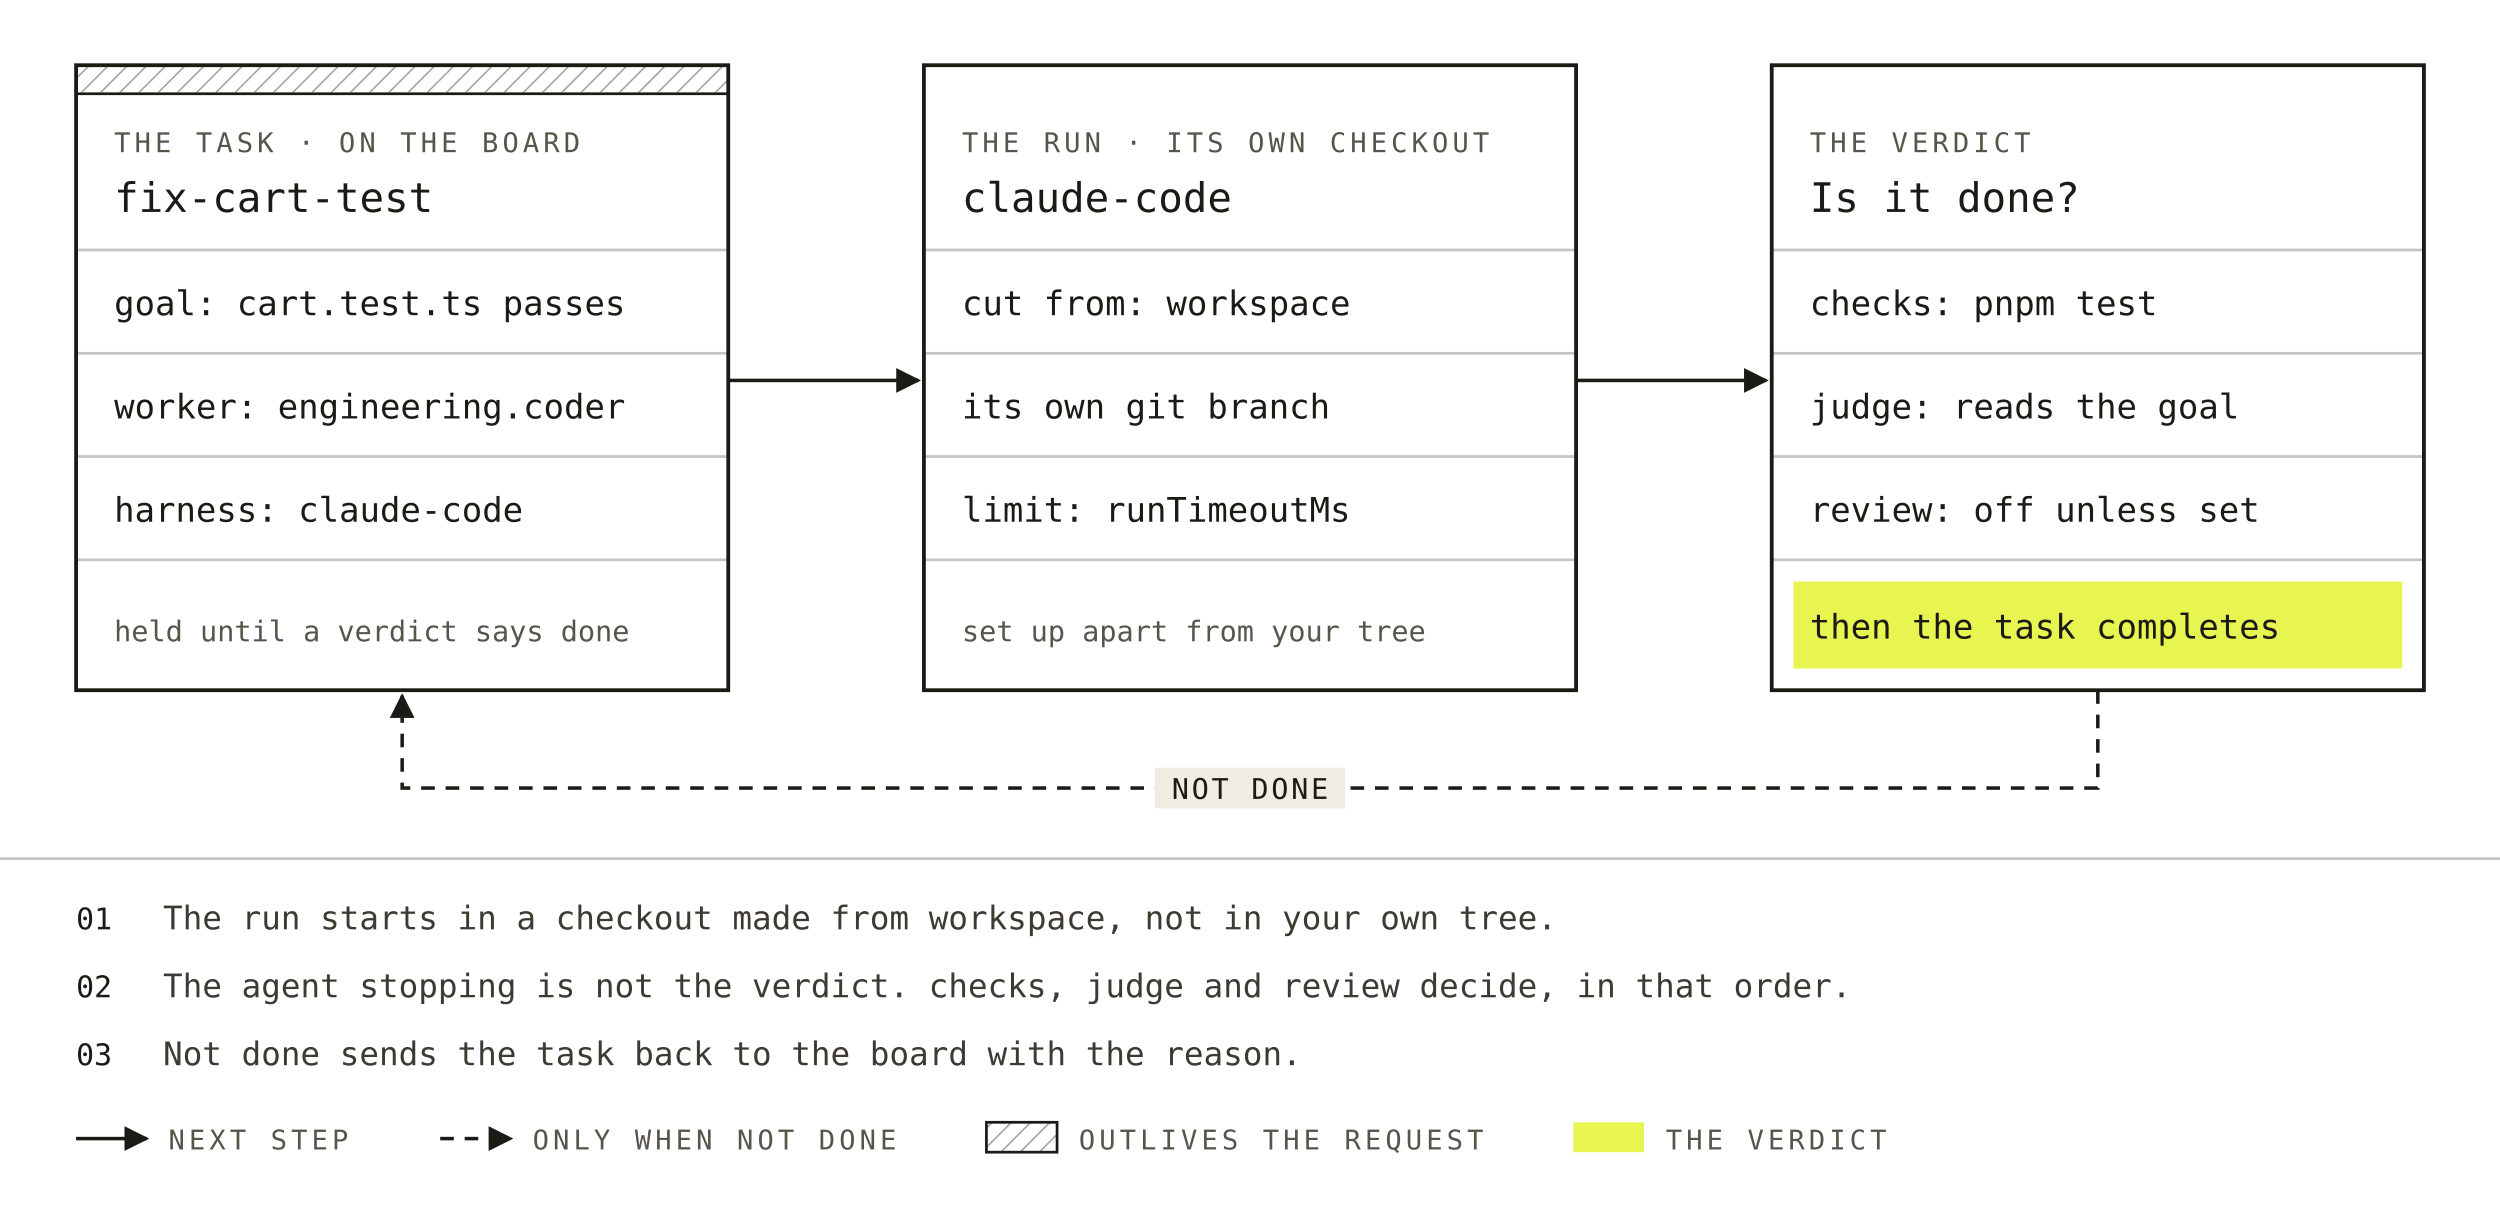
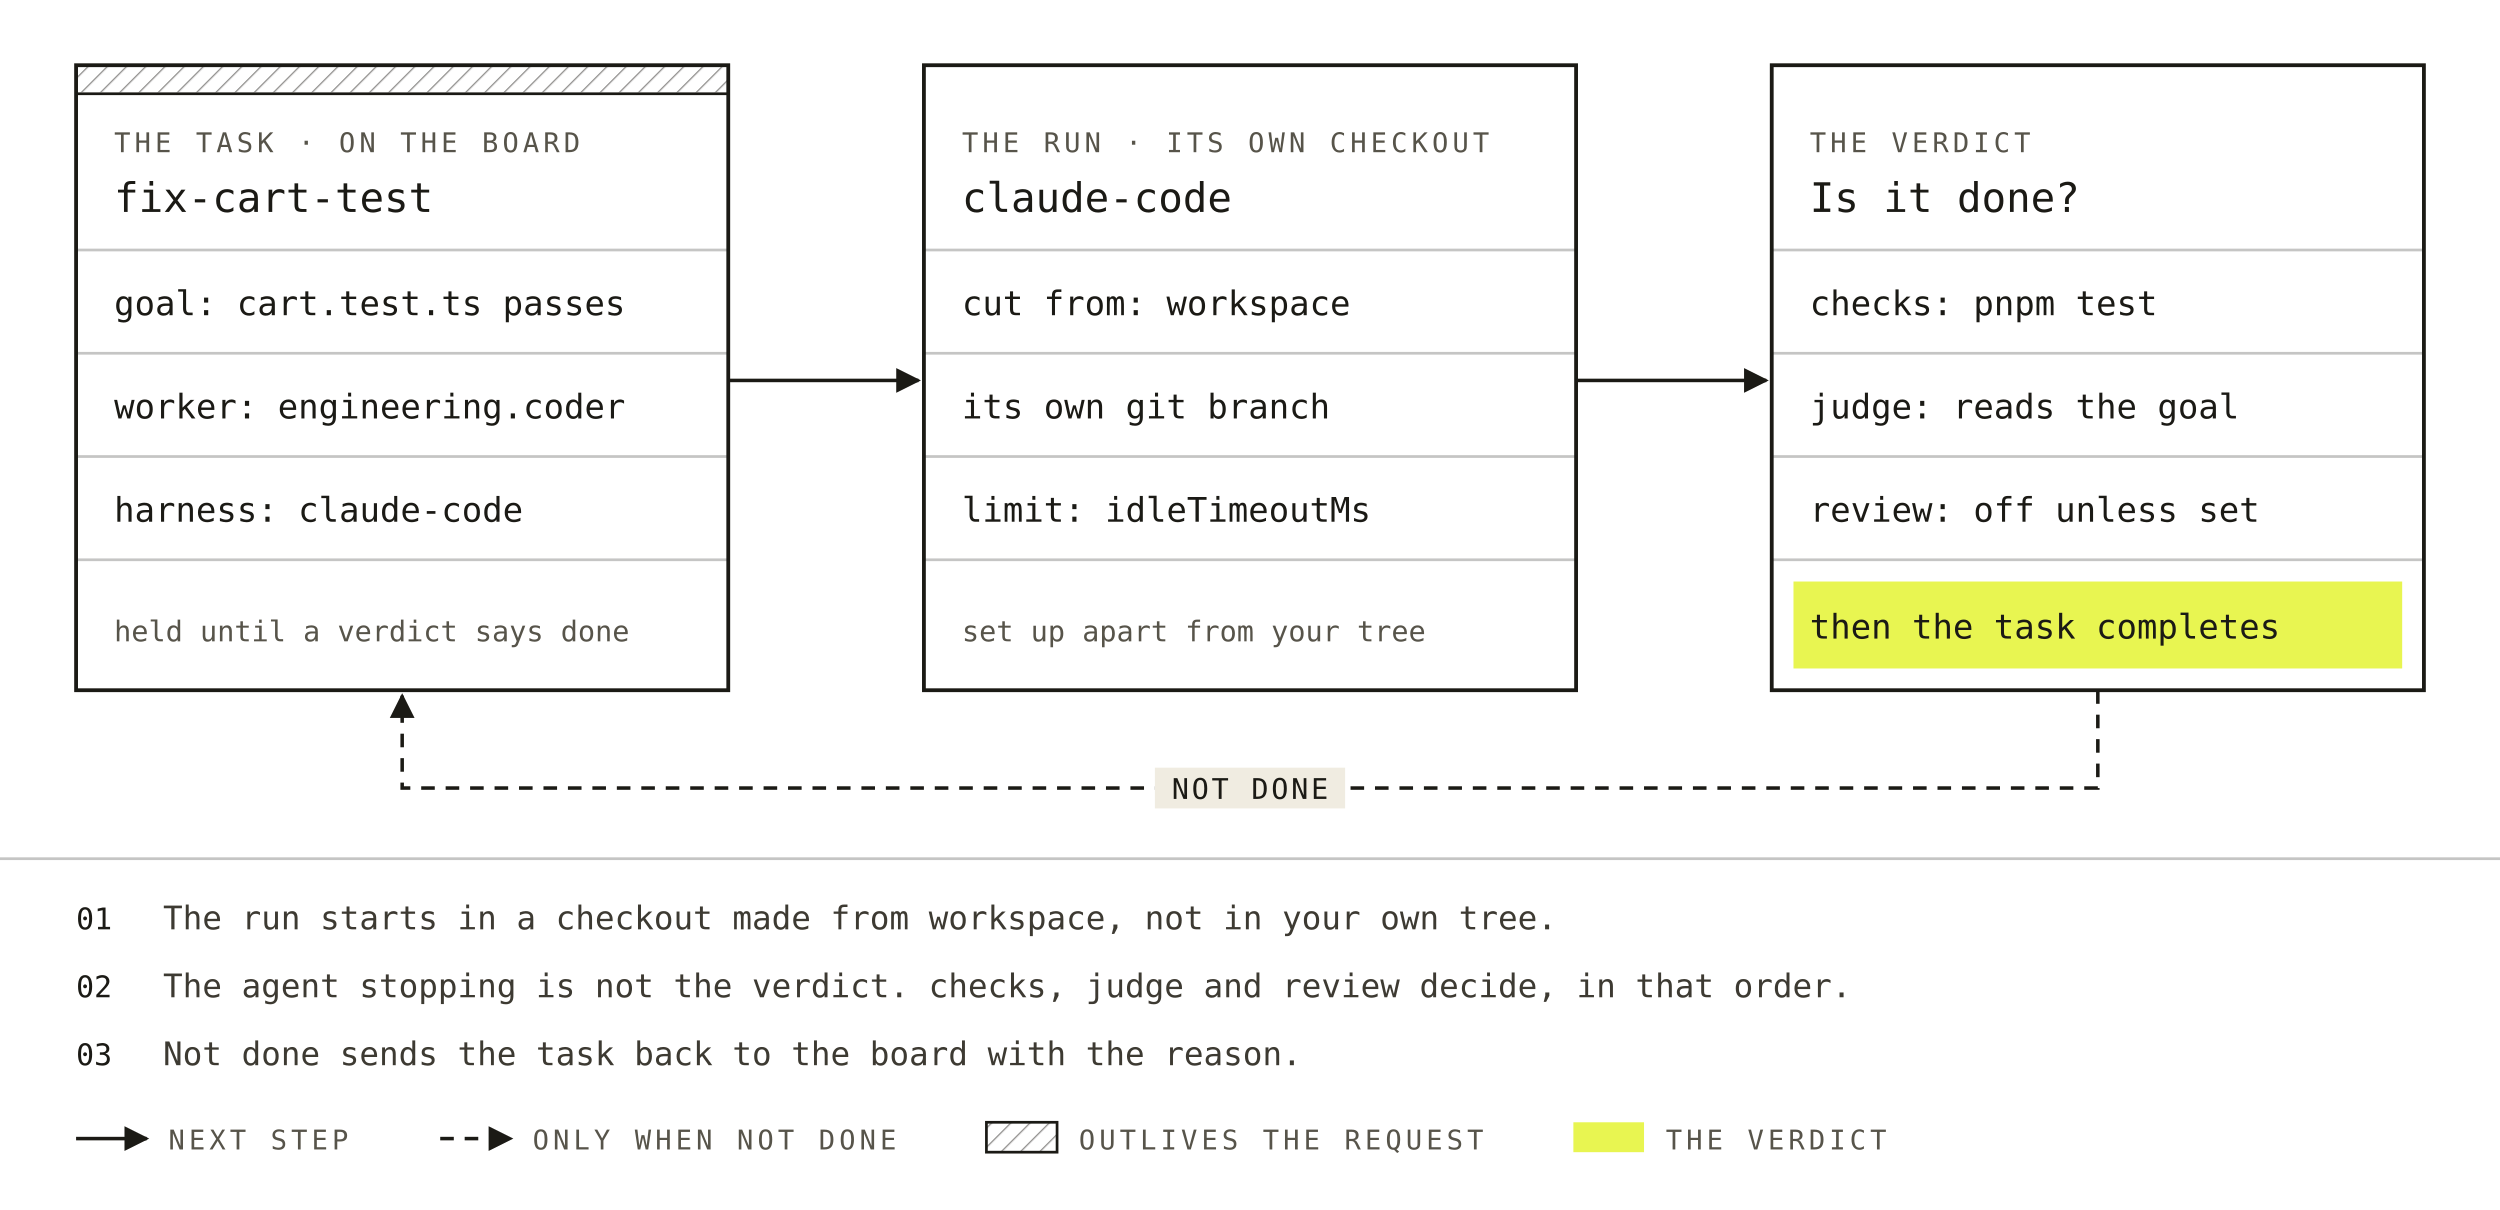
<svg xmlns="http://www.w3.org/2000/svg" viewBox="0 0 920 445">
  <defs>
    <pattern id="hatch" width="5" height="5" patternUnits="userSpaceOnUse" patternTransform="rotate(45)">
      <line class="hatch-line" stroke="rgba(27, 26, 21, 0.45)" stroke-width="1" x1="0" y1="0" x2="0" y2="5" />
    </pattern>
    <marker id="ah" viewBox="0 0 10 10" refX="9" refY="5" markerWidth="7" markerHeight="7" orient="auto-start-reverse">
      <path class="ink" fill="#1b1a15" d="M0,0 L10,5 L0,10 z" />
    </marker>
  </defs>
  <rect fill="url(#hatch)" x="28" y="24" width="240" height="10" />
  <line class="thin" fill="none" stroke="#1b1a15" stroke-width="1" x1="28" y1="34.5" x2="268" y2="34.5" />
  <rect class="solid" fill="none" stroke="#1b1a15" stroke-width="1.4" x="28" y="24" width="240" height="230" />
  <text class="lb" fill="#57544a" font-family="'IBM Plex Mono', ui-monospace, monospace" font-size="10px" font-weight="500" letter-spacing="1.5px" x="42" y="56">THE TASK · ON THE BOARD</text>
  <text class="nm" fill="#1b1a15" font-family="'IBM Plex Mono', ui-monospace, monospace" font-size="15px" font-weight="500" x="42" y="78">fix-cart-test</text>
  <line class="hi" fill="none" stroke="rgba(27, 26, 21, 0.25)" stroke-width="1" x1="28" y1="92" x2="268" y2="92" />
  <text class="c" fill="#1b1a15" font-family="'IBM Plex Mono', ui-monospace, monospace" font-size="12.5px" font-weight="500" x="42" y="116">goal: cart.test.ts passes</text>
  <line class="hi" fill="none" stroke="rgba(27, 26, 21, 0.25)" stroke-width="1" x1="28" y1="130" x2="268" y2="130" />
  <text class="c" fill="#1b1a15" font-family="'IBM Plex Mono', ui-monospace, monospace" font-size="12.5px" font-weight="500" x="42" y="154">worker: engineering.coder</text>
  <line class="hi" fill="none" stroke="rgba(27, 26, 21, 0.25)" stroke-width="1" x1="28" y1="168" x2="268" y2="168" />
  <text class="c" fill="#1b1a15" font-family="'IBM Plex Mono', ui-monospace, monospace" font-size="12.5px" font-weight="500" x="42" y="192">harness: claude-code</text>
  <line class="hi" fill="none" stroke="rgba(27, 26, 21, 0.25)" stroke-width="1" x1="28" y1="206" x2="268" y2="206" />
  <text class="sub" fill="#57544a" font-family="'IBM Plex Mono', ui-monospace, monospace" font-size="10.5px" font-weight="500" x="42" y="236">held until a verdict says done</text>
  <rect class="solid" fill="none" stroke="#1b1a15" stroke-width="1.4" x="340" y="24" width="240" height="230" />
  <text class="lb" fill="#57544a" font-family="'IBM Plex Mono', ui-monospace, monospace" font-size="10px" font-weight="500" letter-spacing="1.5px" x="354" y="56">THE RUN · ITS OWN CHECKOUT</text>
  <text class="nm" fill="#1b1a15" font-family="'IBM Plex Mono', ui-monospace, monospace" font-size="15px" font-weight="500" x="354" y="78">claude-code</text>
  <line class="hi" fill="none" stroke="rgba(27, 26, 21, 0.25)" stroke-width="1" x1="340" y1="92" x2="580" y2="92" />
  <text class="c" fill="#1b1a15" font-family="'IBM Plex Mono', ui-monospace, monospace" font-size="12.5px" font-weight="500" x="354" y="116">cut from: workspace</text>
  <line class="hi" fill="none" stroke="rgba(27, 26, 21, 0.25)" stroke-width="1" x1="340" y1="130" x2="580" y2="130" />
  <text class="c" fill="#1b1a15" font-family="'IBM Plex Mono', ui-monospace, monospace" font-size="12.5px" font-weight="500" x="354" y="154">its own git branch</text>
  <line class="hi" fill="none" stroke="rgba(27, 26, 21, 0.25)" stroke-width="1" x1="340" y1="168" x2="580" y2="168" />
-   <text class="c" fill="#1b1a15" font-family="'IBM Plex Mono', ui-monospace, monospace" font-size="12.5px" font-weight="500" x="354" y="192">limit: runTimeoutMs</text>
+   <text class="c" fill="#1b1a15" font-family="'IBM Plex Mono', ui-monospace, monospace" font-size="12.5px" font-weight="500" x="354" y="192">limit: idleTimeoutMs</text>
  <line class="hi" fill="none" stroke="rgba(27, 26, 21, 0.25)" stroke-width="1" x1="340" y1="206" x2="580" y2="206" />
  <text class="sub" fill="#57544a" font-family="'IBM Plex Mono', ui-monospace, monospace" font-size="10.5px" font-weight="500" x="354" y="236">set up apart from your tree</text>
  <rect class="solid" fill="none" stroke="#1b1a15" stroke-width="1.4" x="652" y="24" width="240" height="230" />
  <text class="lb" fill="#57544a" font-family="'IBM Plex Mono', ui-monospace, monospace" font-size="10px" font-weight="500" letter-spacing="1.5px" x="666" y="56">THE VERDICT</text>
  <text class="nm" fill="#1b1a15" font-family="'IBM Plex Mono', ui-monospace, monospace" font-size="15px" font-weight="500" x="666" y="78">Is it done?</text>
  <line class="hi" fill="none" stroke="rgba(27, 26, 21, 0.25)" stroke-width="1" x1="652" y1="92" x2="892" y2="92" />
  <text class="c" fill="#1b1a15" font-family="'IBM Plex Mono', ui-monospace, monospace" font-size="12.5px" font-weight="500" x="666" y="116">checks: pnpm test</text>
  <line class="hi" fill="none" stroke="rgba(27, 26, 21, 0.25)" stroke-width="1" x1="652" y1="130" x2="892" y2="130" />
  <text class="c" fill="#1b1a15" font-family="'IBM Plex Mono', ui-monospace, monospace" font-size="12.5px" font-weight="500" x="666" y="154">judge: reads the goal</text>
  <line class="hi" fill="none" stroke="rgba(27, 26, 21, 0.25)" stroke-width="1" x1="652" y1="168" x2="892" y2="168" />
  <text class="c" fill="#1b1a15" font-family="'IBM Plex Mono', ui-monospace, monospace" font-size="12.5px" font-weight="500" x="666" y="192">review: off unless set</text>
  <line class="hi" fill="none" stroke="rgba(27, 26, 21, 0.25)" stroke-width="1" x1="652" y1="206" x2="892" y2="206" />
  <rect class="hl" fill="#e8f551" x="660" y="214" width="224" height="32" />
  <text class="c on-hl" fill="#1b1a15" font-family="'IBM Plex Mono', ui-monospace, monospace" font-size="12.5px" font-weight="500" x="666" y="235">then the task completes</text>
  <line class="ln" fill="none" stroke="#1b1a15" stroke-width="1.3" x1="268" y1="140" x2="338" y2="140" marker-end="url(#ah)" />
  <line class="ln" fill="none" stroke="#1b1a15" stroke-width="1.3" x1="580" y1="140" x2="650" y2="140" marker-end="url(#ah)" />
  <path class="ln-dash" fill="none" stroke="#1b1a15" stroke-width="1.3" stroke-dasharray="5 4" d="M772 254 V290 H148 V256" marker-end="url(#ah)" />
  <rect class="ground" fill="#f0ece1" x="425" y="282.5" width="70" height="15" />
  <text class="plate" fill="#1b1a15" font-family="'IBM Plex Mono', ui-monospace, monospace" font-size="10.5px" font-weight="500" letter-spacing="1px" x="460" y="294" text-anchor="middle">NOT DONE</text>
  <line class="hi" fill="none" stroke="rgba(27, 26, 21, 0.25)" stroke-width="1" x1="0" y1="316" x2="920" y2="316" />
  <text class="n" fill="#1b1a15" font-family="'IBM Plex Mono', ui-monospace, monospace" font-size="11px" font-weight="500" x="28" y="342">01</text>
  <text class="t" fill="#3d3a32" font-family="'IBM Plex Mono', ui-monospace, monospace" font-size="12px" font-weight="500" x="60" y="342">The run starts in a checkout made from workspace, not in your own tree.</text>
  <text class="n" fill="#1b1a15" font-family="'IBM Plex Mono', ui-monospace, monospace" font-size="11px" font-weight="500" x="28" y="367">02</text>
  <text class="t" fill="#3d3a32" font-family="'IBM Plex Mono', ui-monospace, monospace" font-size="12px" font-weight="500" x="60" y="367">The agent stopping is not the verdict. checks, judge and review decide, in that order.</text>
  <text class="n" fill="#1b1a15" font-family="'IBM Plex Mono', ui-monospace, monospace" font-size="11px" font-weight="500" x="28" y="392">03</text>
  <text class="t" fill="#3d3a32" font-family="'IBM Plex Mono', ui-monospace, monospace" font-size="12px" font-weight="500" x="60" y="392">Not done sends the task back to the board with the reason.</text>
  <g id="key">
    <line class="ln" fill="none" stroke="#1b1a15" stroke-width="1.3" x1="28" y1="419" x2="54" y2="419" marker-end="url(#ah)" />
    <text class="lb" fill="#57544a" font-family="'IBM Plex Mono', ui-monospace, monospace" font-size="10px" font-weight="500" letter-spacing="1.5px" x="62" y="423">NEXT STEP</text>
    <line class="ln-dash" fill="none" stroke="#1b1a15" stroke-width="1.3" stroke-dasharray="5 4" x1="162" y1="419" x2="188" y2="419" marker-end="url(#ah)" />
    <text class="lb" fill="#57544a" font-family="'IBM Plex Mono', ui-monospace, monospace" font-size="10px" font-weight="500" letter-spacing="1.5px" x="196" y="423">ONLY WHEN NOT DONE</text>
    <rect fill="url(#hatch)" x="363" y="413" width="26" height="11" />
    <rect class="thin" fill="none" stroke="#1b1a15" stroke-width="1" x="363" y="413" width="26" height="11" />
    <text class="lb" fill="#57544a" font-family="'IBM Plex Mono', ui-monospace, monospace" font-size="10px" font-weight="500" letter-spacing="1.5px" x="397" y="423">OUTLIVES THE REQUEST</text>
    <rect class="hl" fill="#e8f551" x="579" y="413" width="26" height="11" />
    <text class="lb" fill="#57544a" font-family="'IBM Plex Mono', ui-monospace, monospace" font-size="10px" font-weight="500" letter-spacing="1.5px" x="613" y="423">THE VERDICT</text>
  </g>
</svg>
